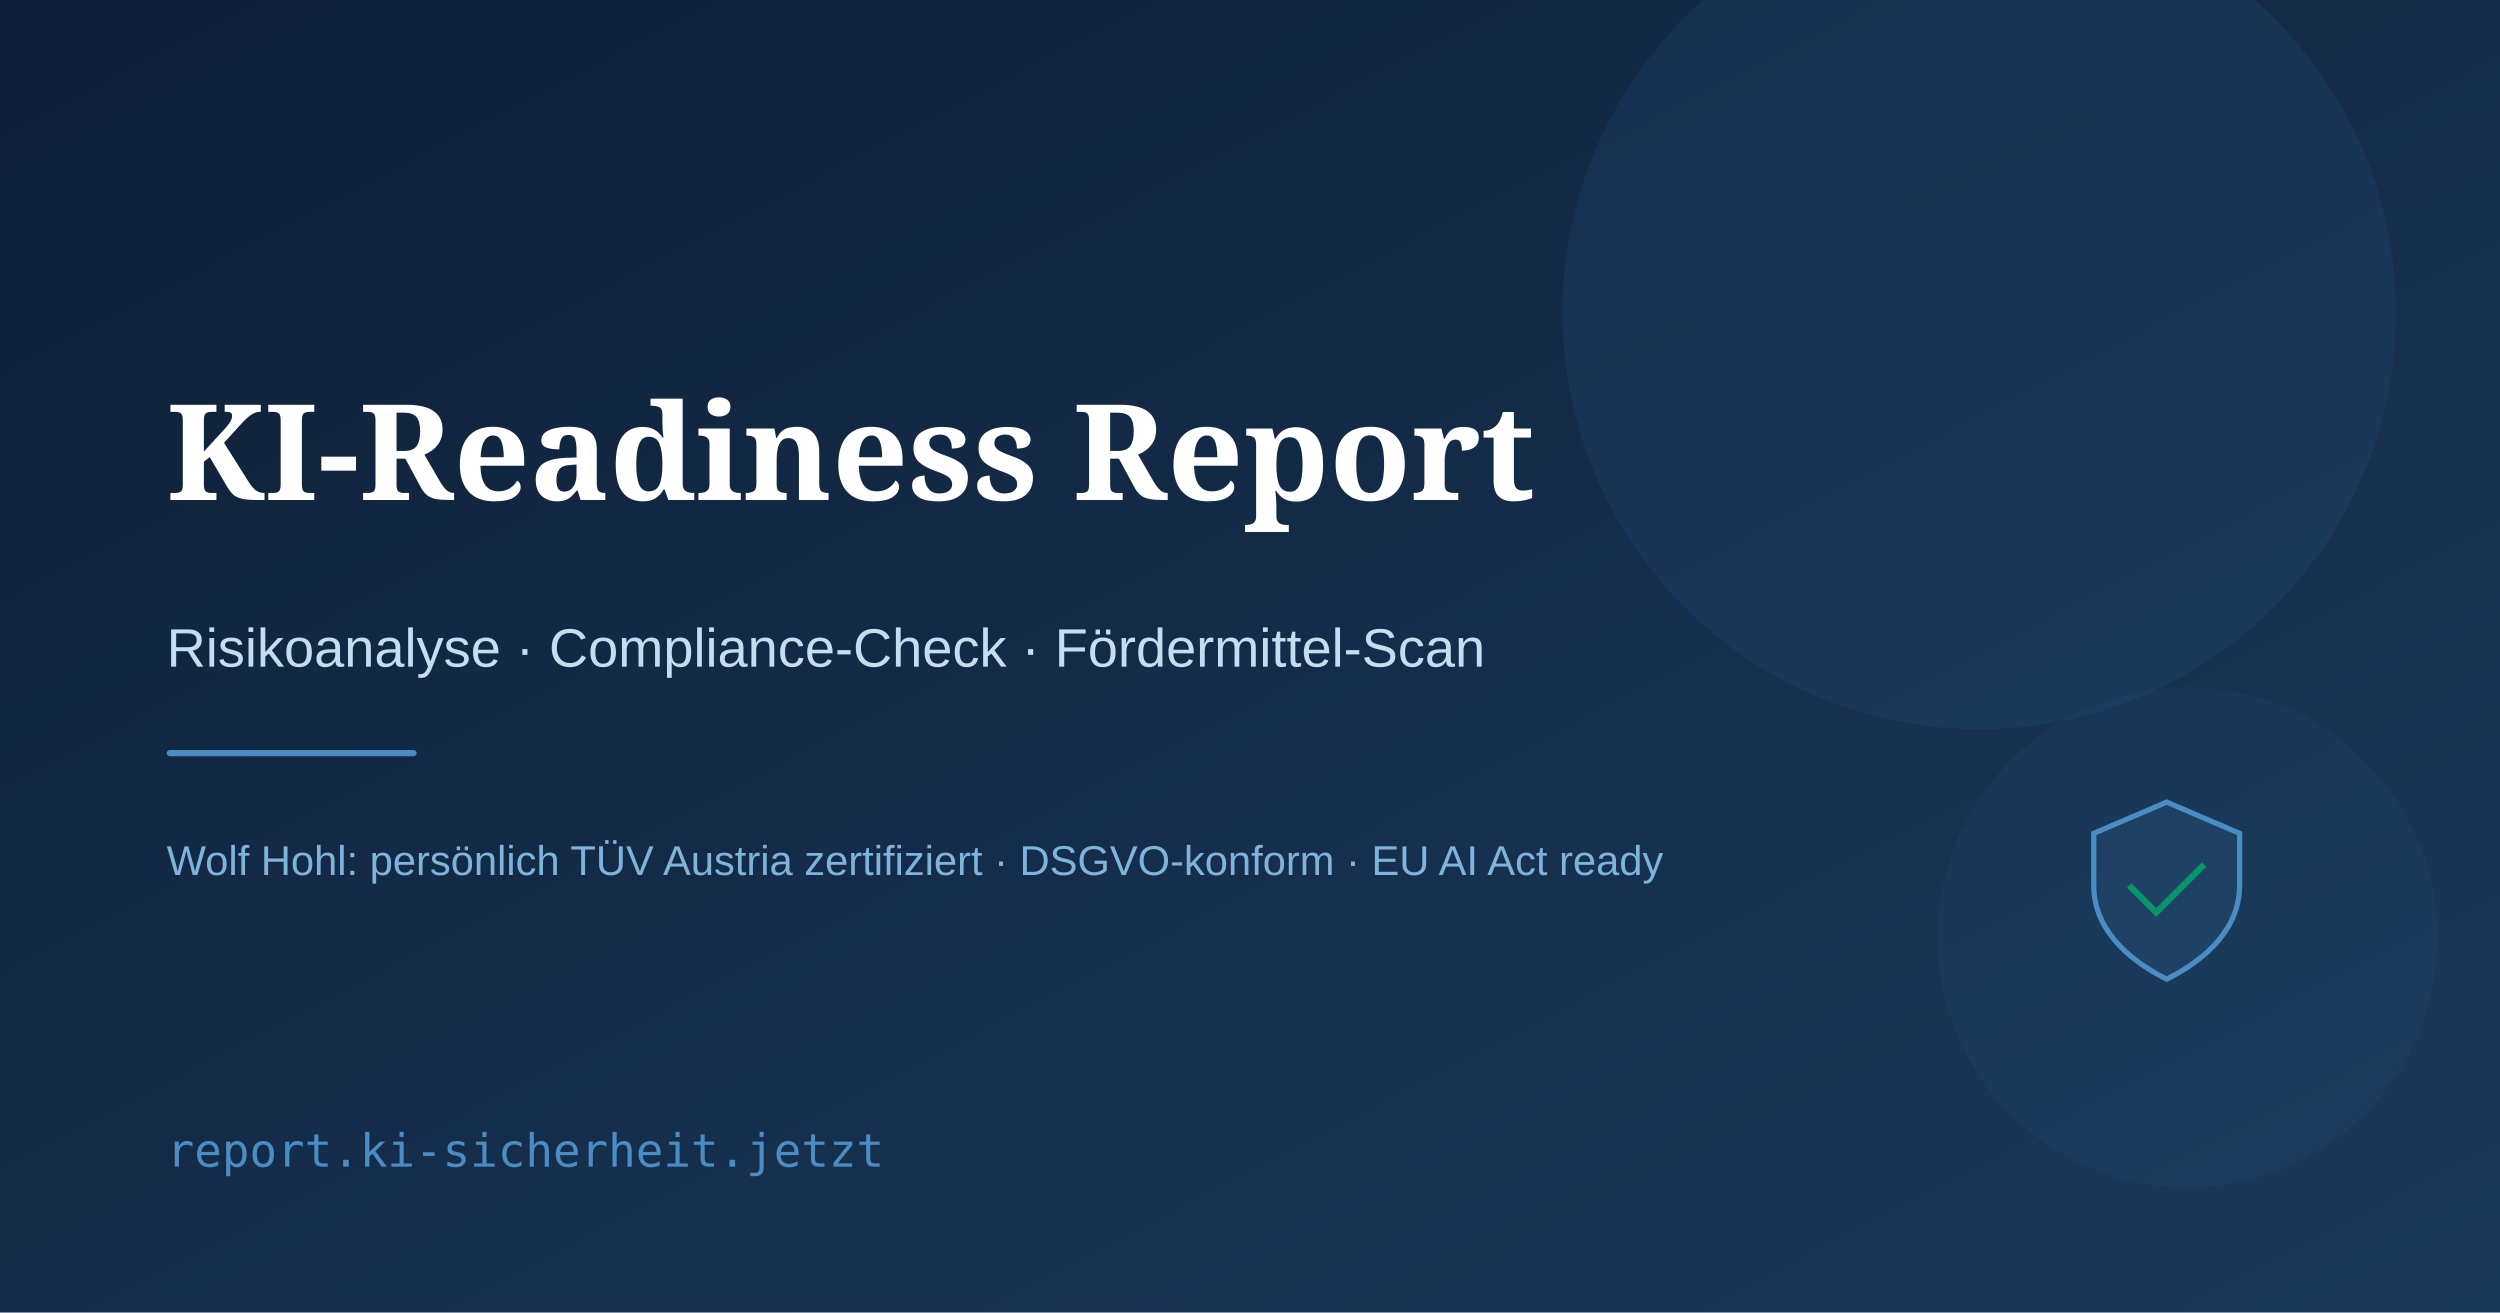
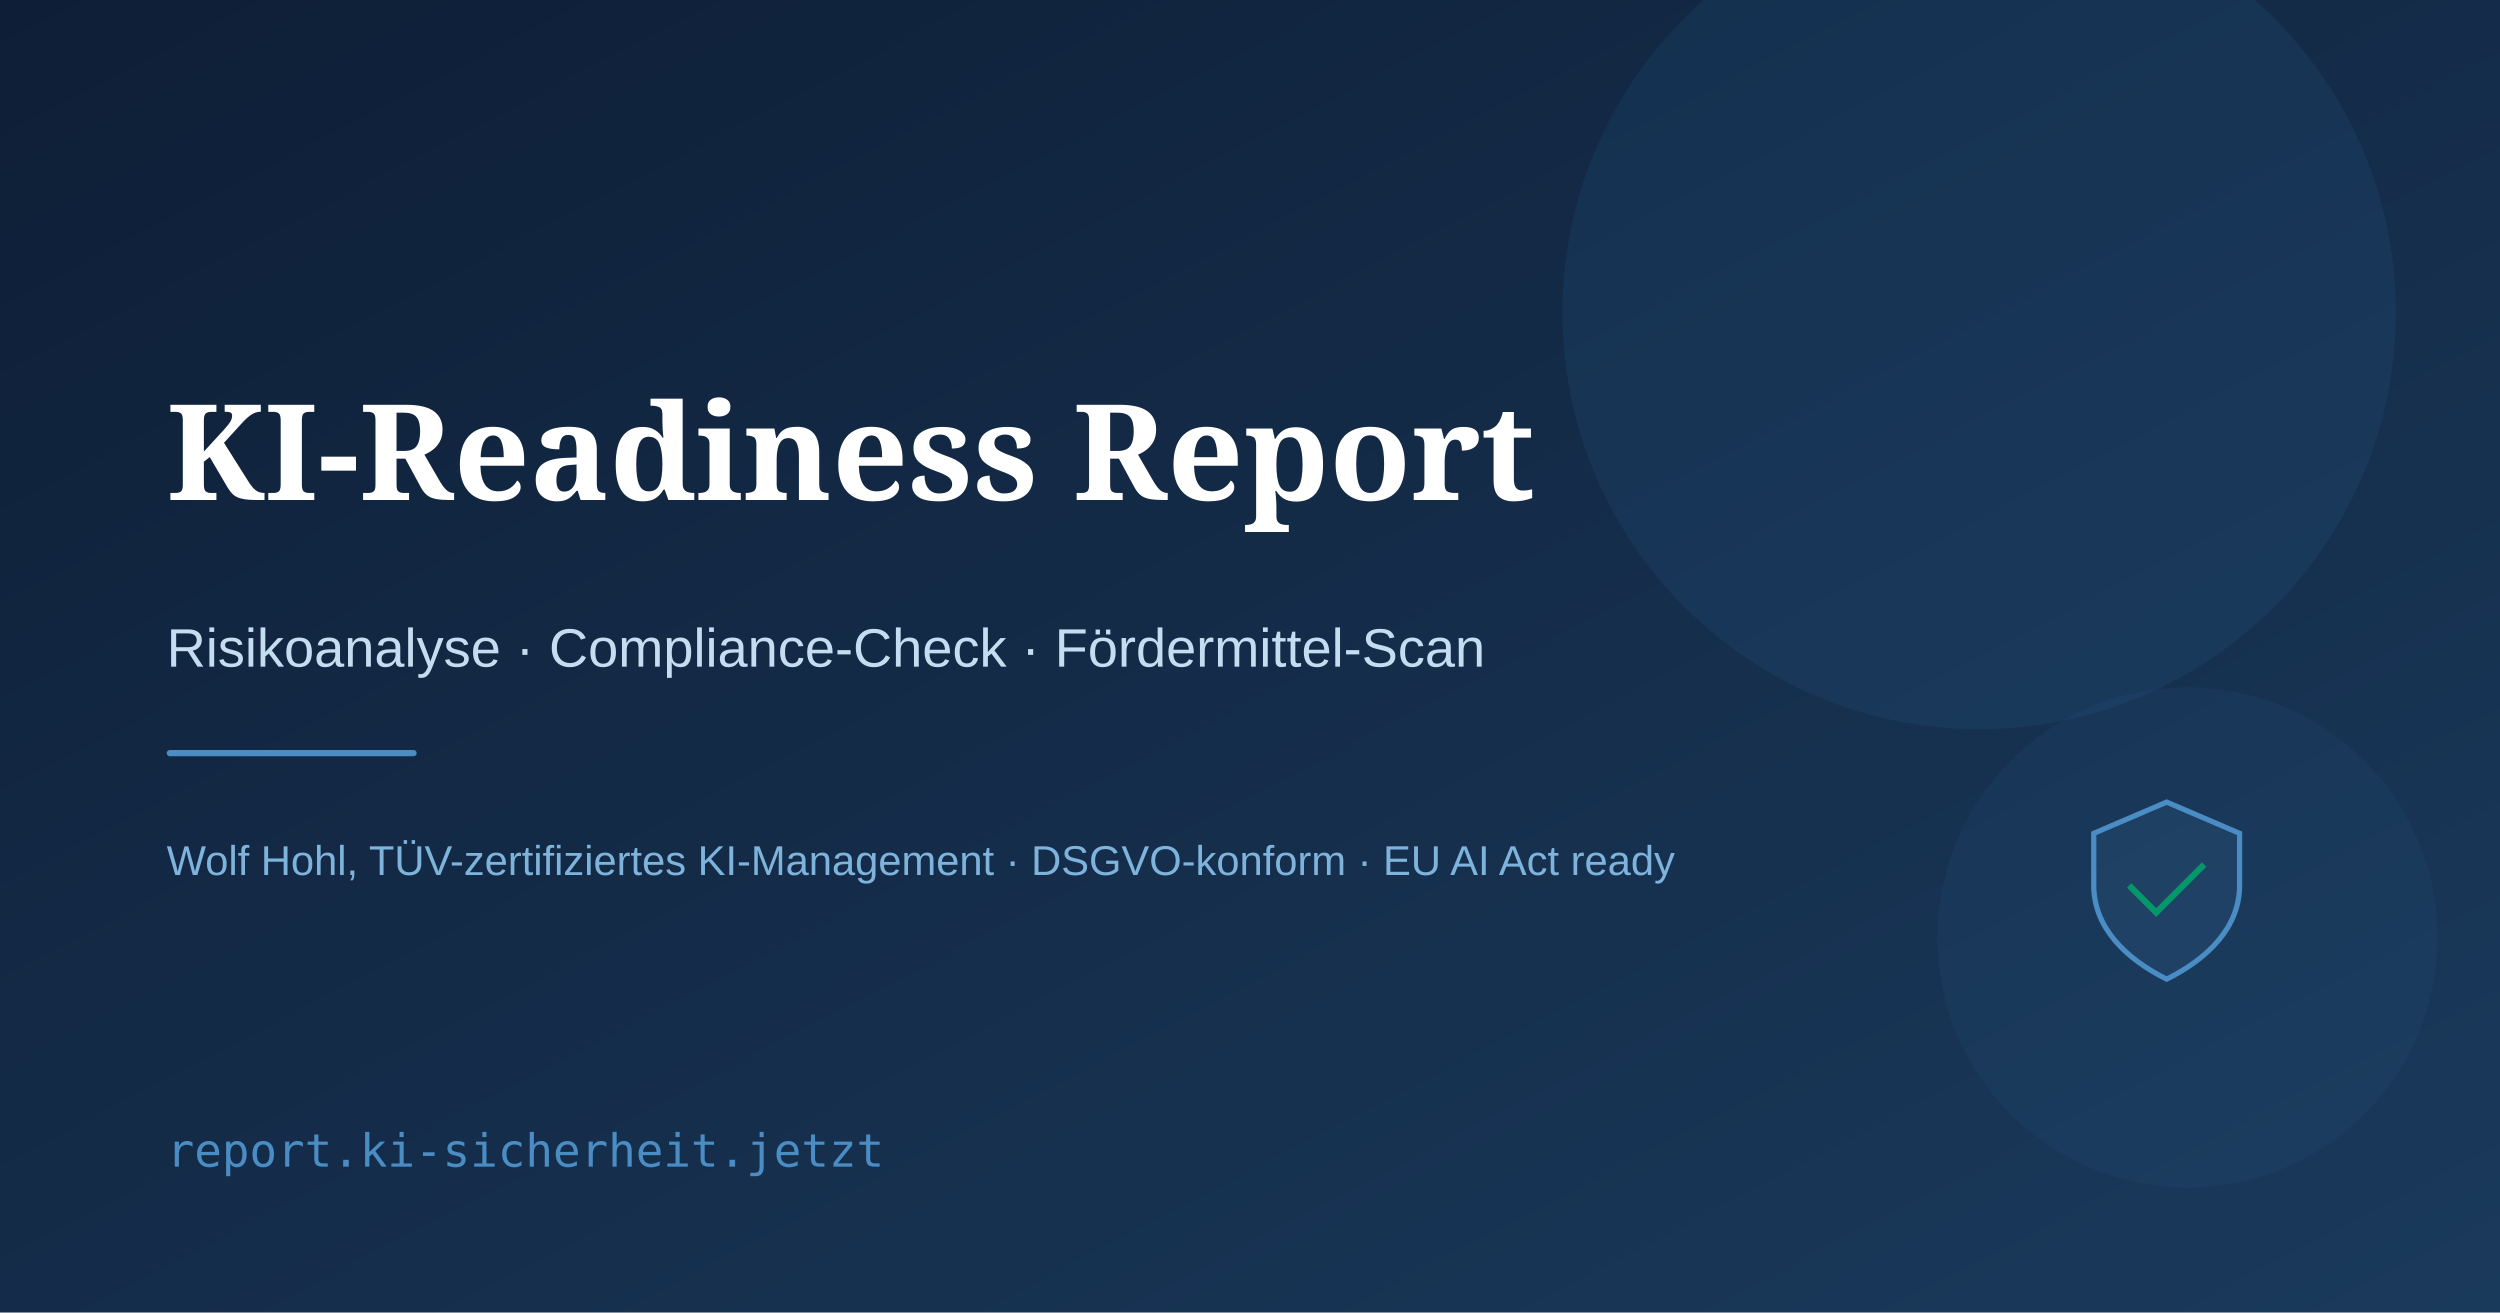
<svg xmlns="http://www.w3.org/2000/svg" width="1200" height="630" viewBox="0 0 1200 630">
  <defs>
    <linearGradient id="bg" x1="0%" y1="0%" x2="100%" y2="100%">
      <stop offset="0%" stop-color="#0e1e36" />
      <stop offset="100%" stop-color="#1a3a5c" />
    </linearGradient>
  </defs>
  <rect width="1200" height="630" fill="url(#bg)" />
  <circle cx="950" cy="150" r="200" fill="rgba(42,106,158,0.15)" />
  <circle cx="1050" cy="450" r="120" fill="rgba(42,106,158,0.1)" />
  <text x="80" y="240" font-family="Georgia, serif" font-size="64" font-weight="700" fill="#ffffff">KI-Readiness Report</text>
  <text x="80" y="320" font-family="Arial, sans-serif" font-size="26" fill="#c5ddf0">Risikoanalyse · Compliance-Check · Fördermittel-Scan</text>
  <rect x="80" y="360" width="120" height="3" rx="1.5" fill="#4a8cc4" />
-   <text x="80" y="420" font-family="Arial, sans-serif" font-size="20" fill="#7eb3dc">Wolf Hohl: persönlich TÜV Austria zertifiziert · DSGVO-konform · EU AI Act ready</text>
+   <text x="80" y="420" font-family="Arial, sans-serif" font-size="20" fill="#7eb3dc">Wolf Hohl, TÜV-zertifiziertes KI-Management · DSGVO-konform · EU AI Act ready</text>
  <text x="80" y="560" font-family="monospace" font-size="22" fill="#4a8cc4">report.ki-sicherheit.jetzt</text>
  <g transform="translate(1000, 380)" fill="none" stroke="#4a8cc4" stroke-width="2.5">
    <path d="M40 5 L75 20 L75 45 C75 65 60 80 40 90 C20 80 5 65 5 45 L5 20 Z" fill="rgba(74,140,196,0.1)" />
    <polyline points="22 45 35 58 58 35" stroke="#059669" stroke-width="3" />
  </g>
</svg>
